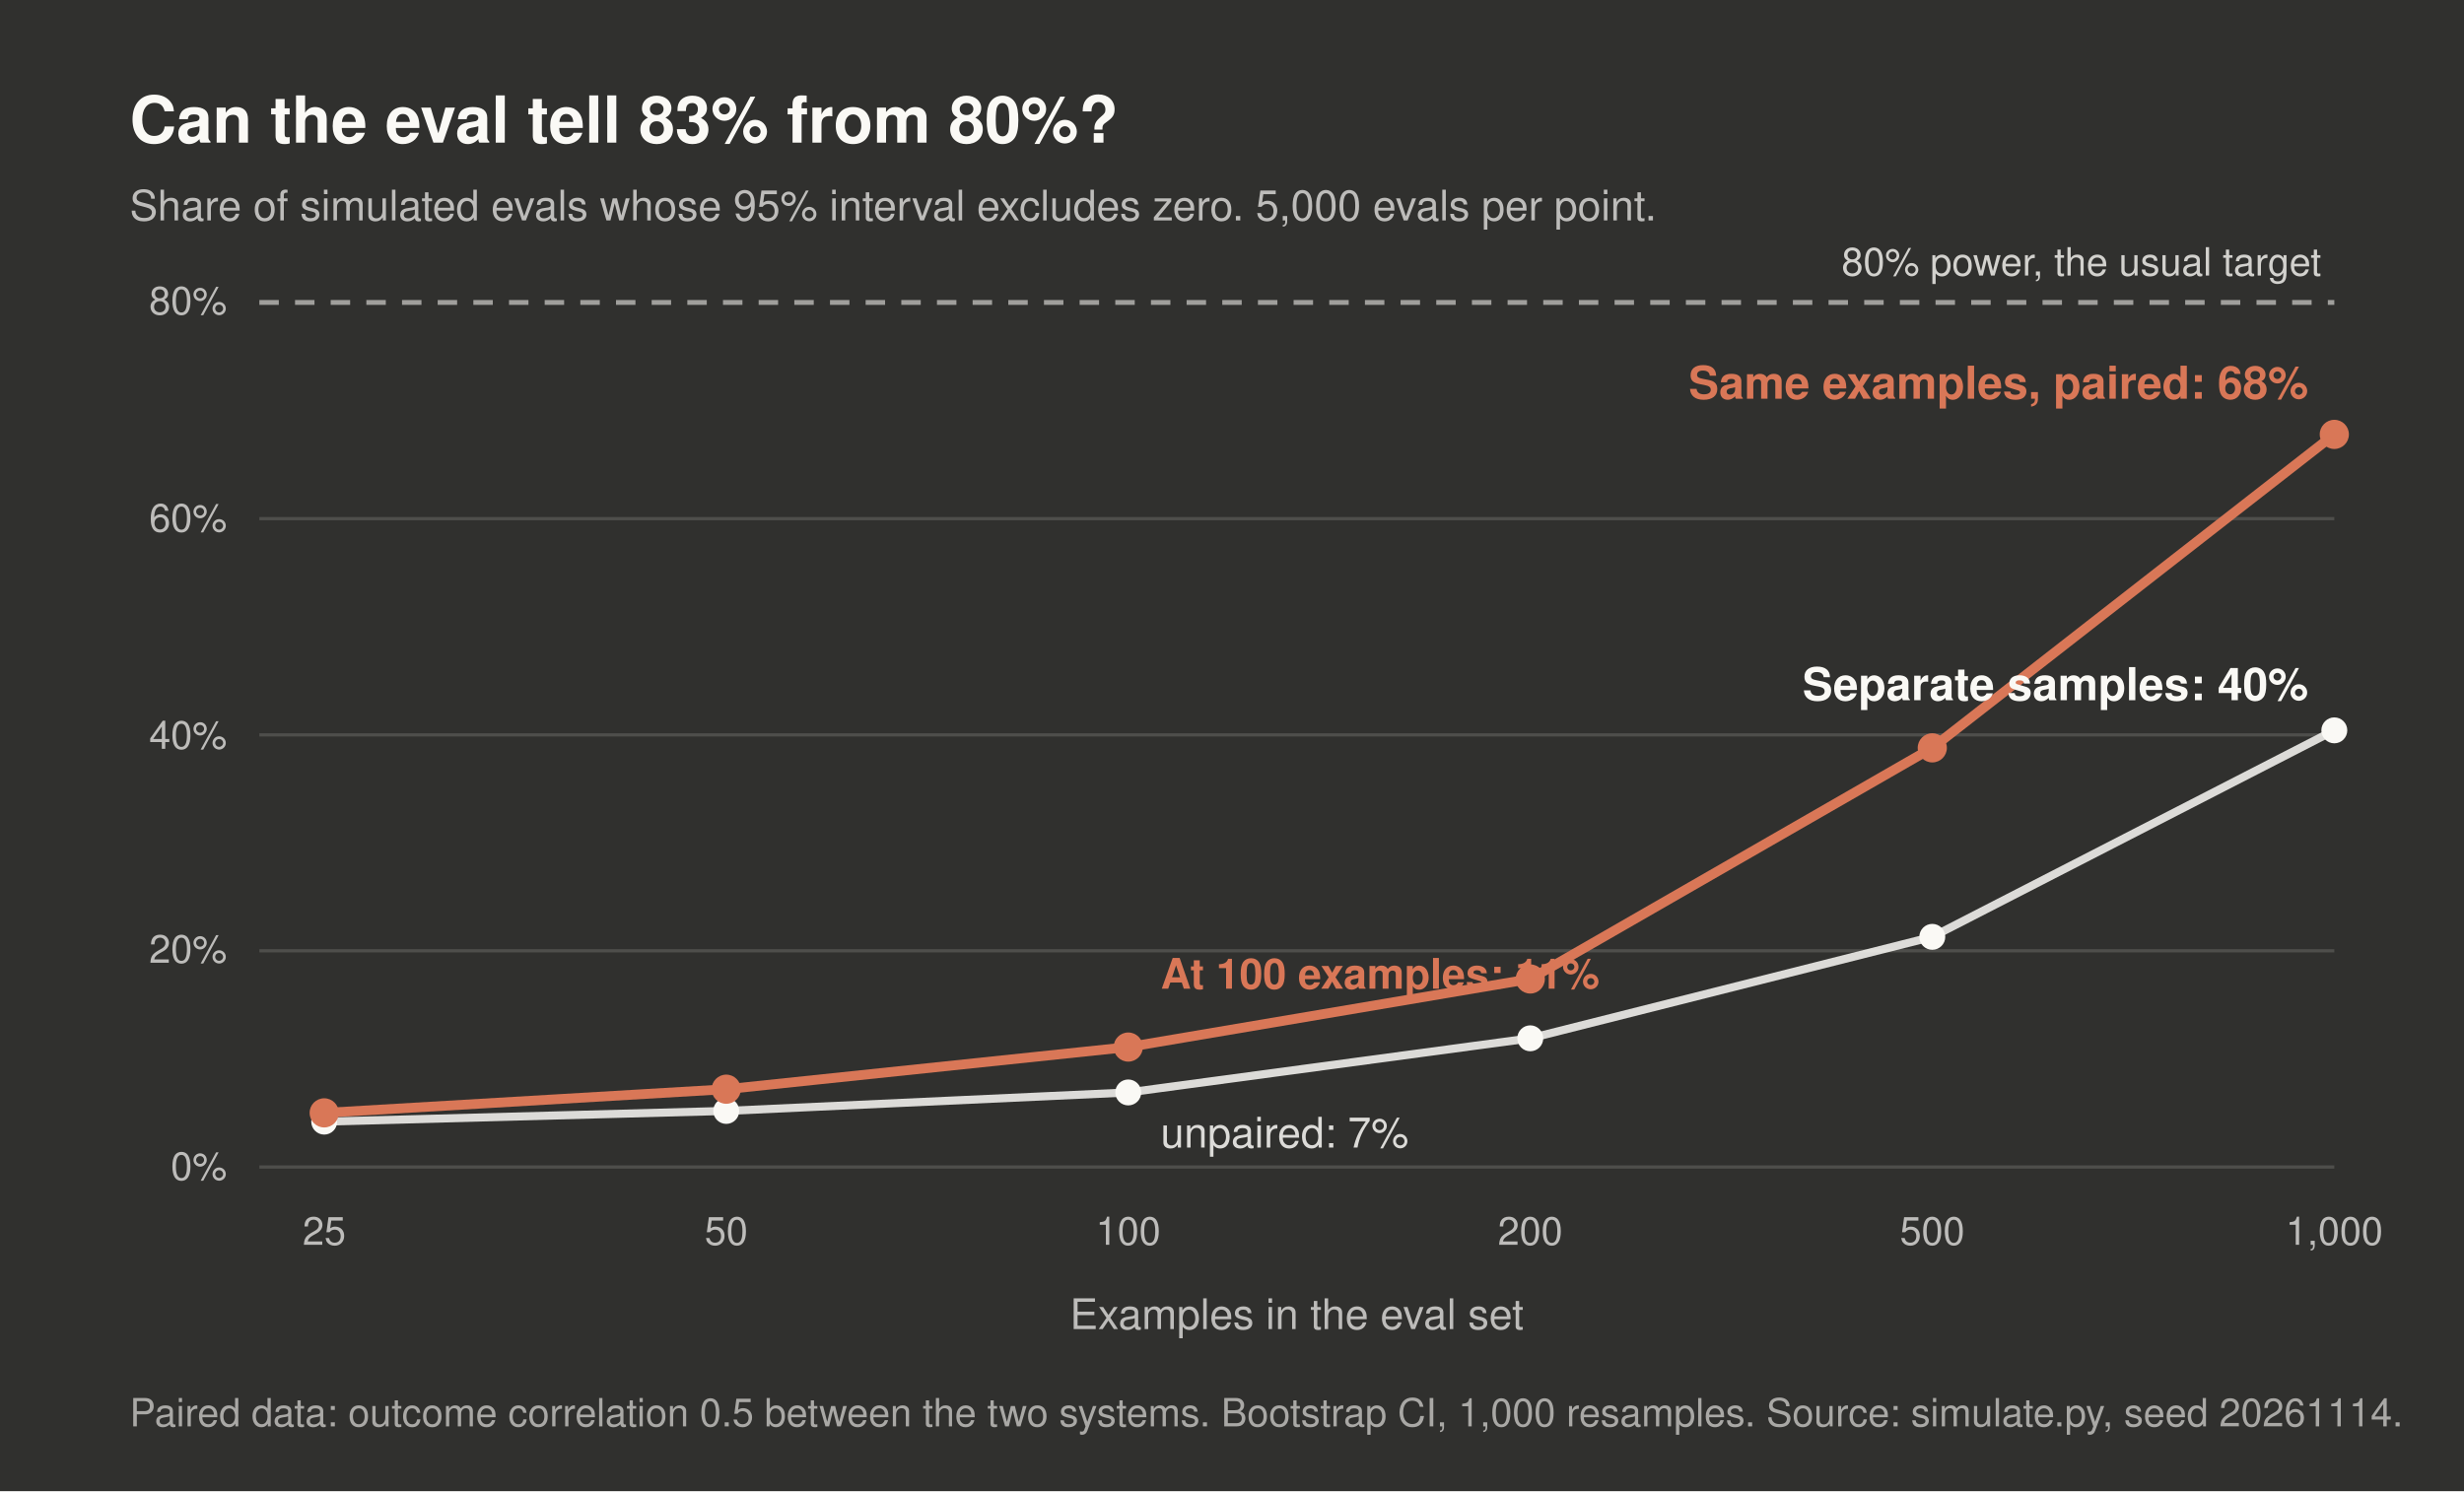
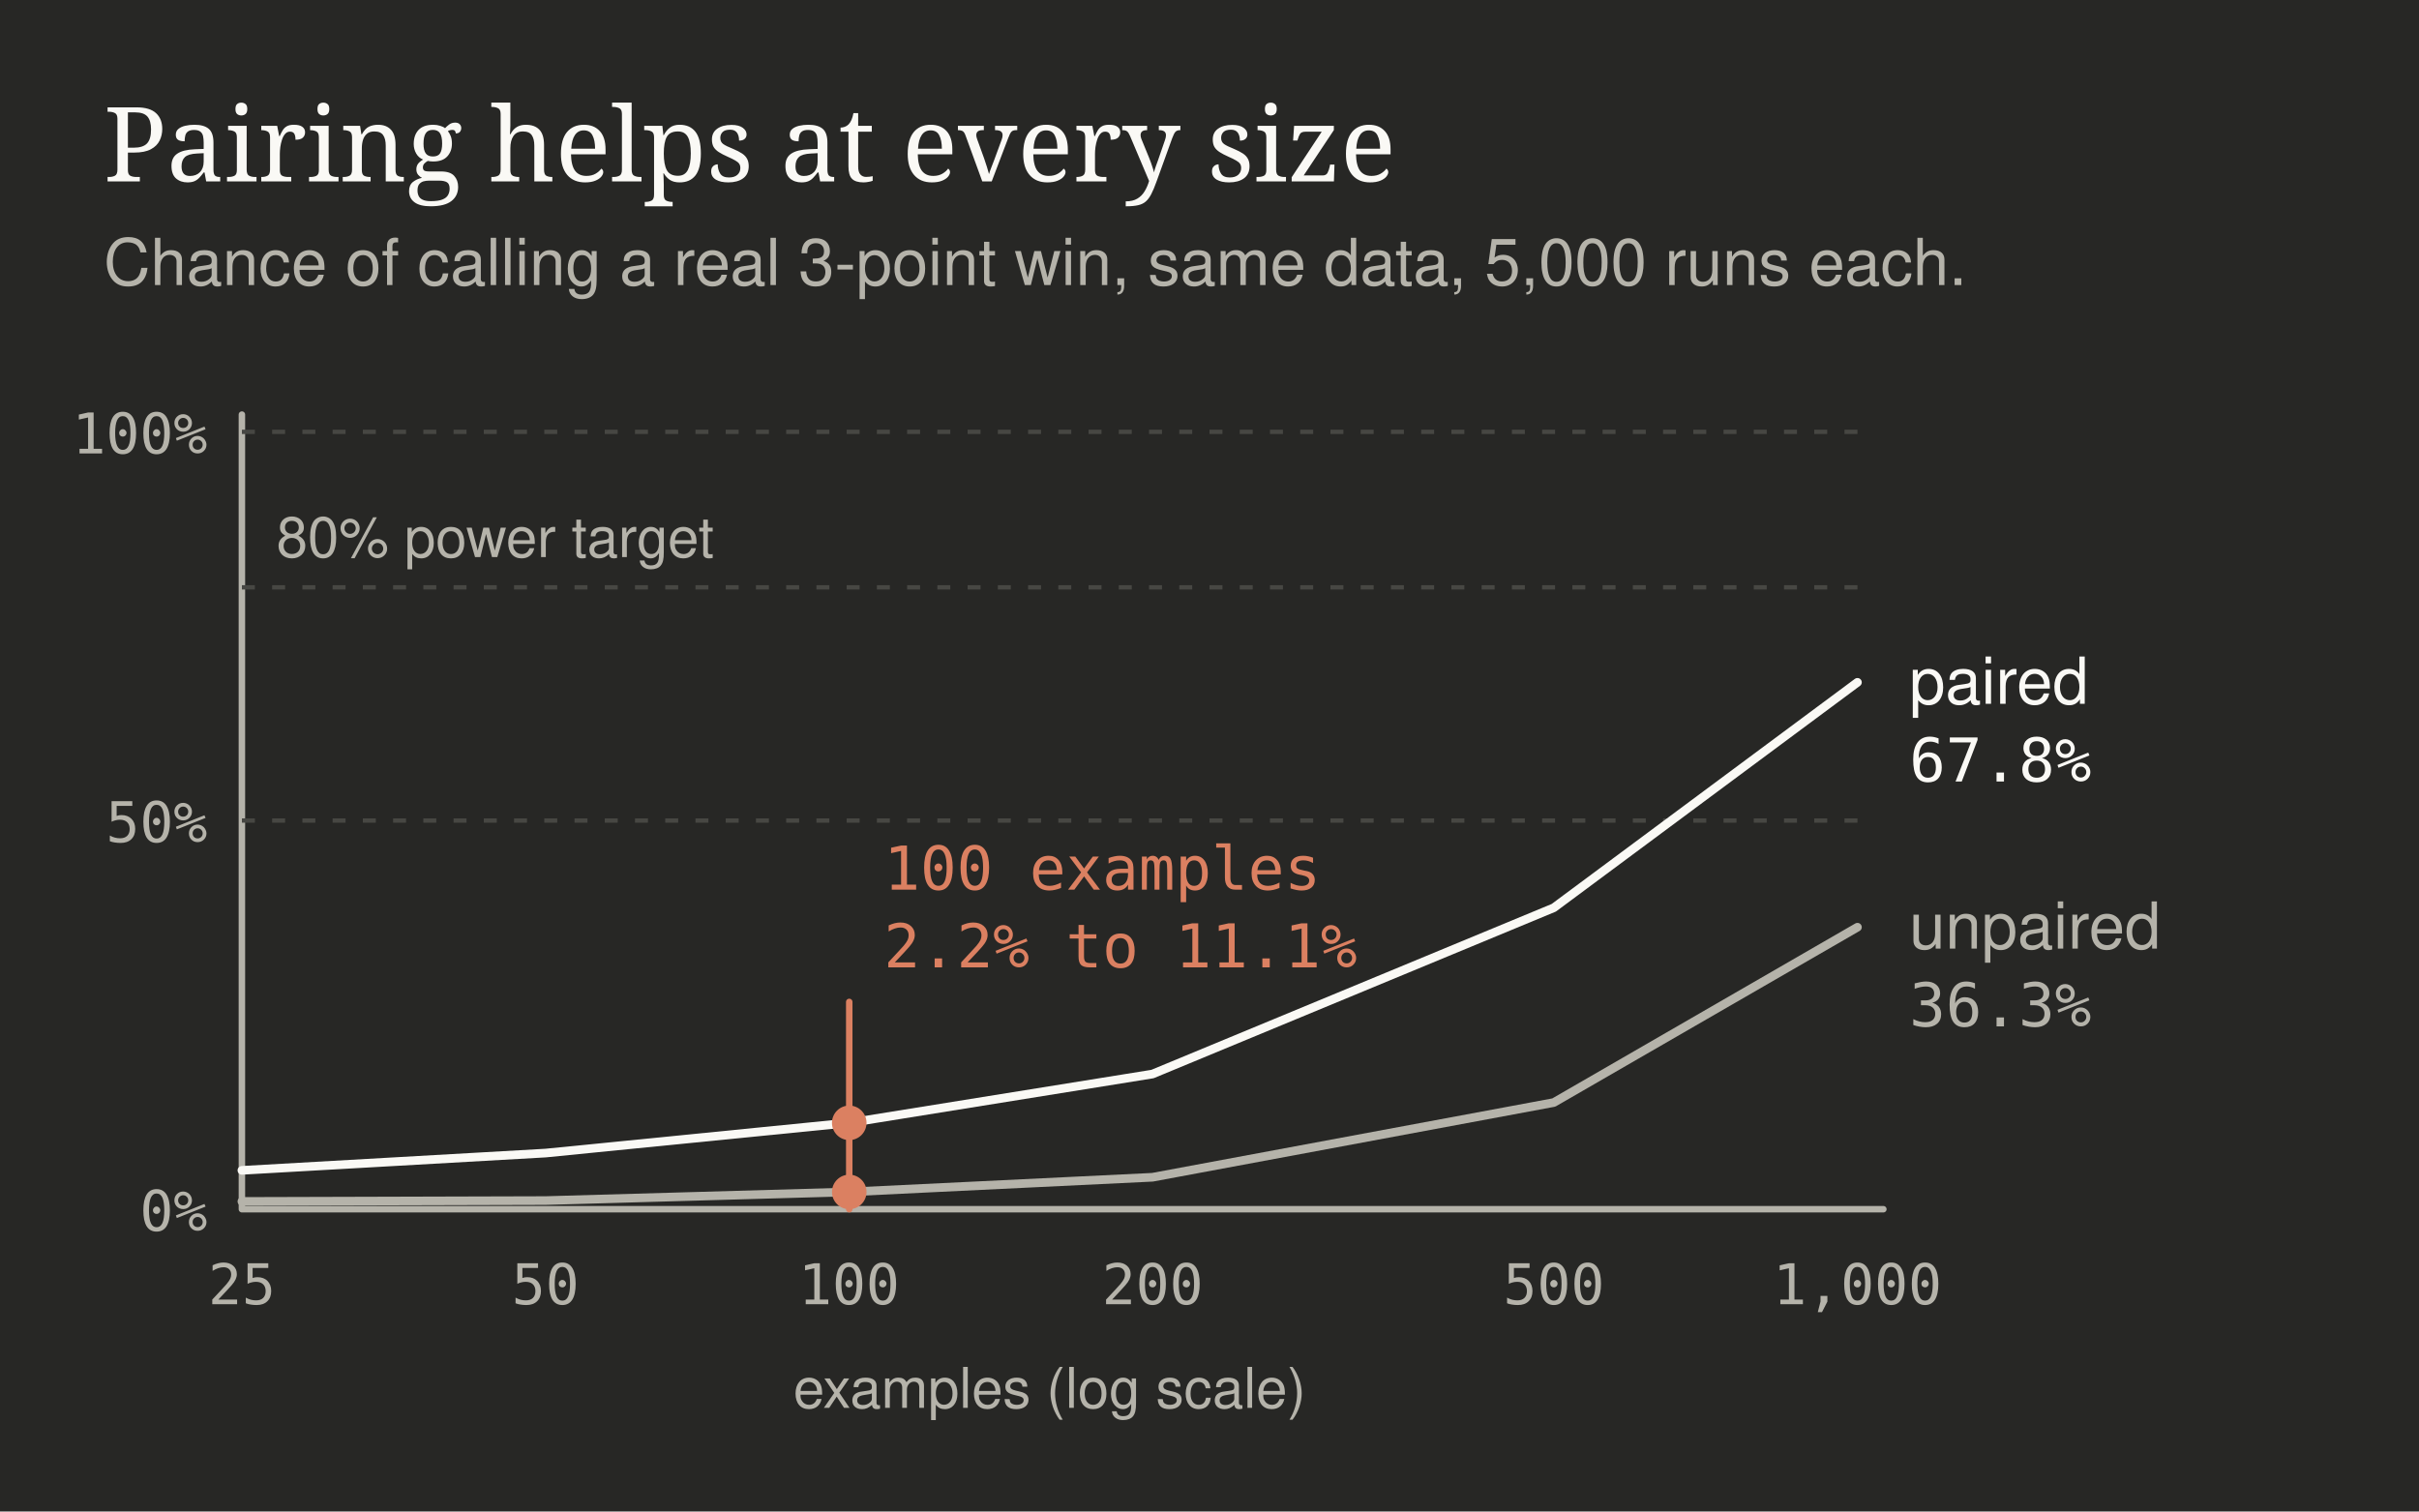
- <svg xmlns="http://www.w3.org/2000/svg" viewBox="0 0 760 460" width="760" height="460" role="img" aria-labelledby="t d" font-family="system-ui, -apple-system, 'Segoe UI', Helvetica, Arial, sans-serif">
-   <rect width="760" height="460" fill="#30302E" />
-   <text x="40" y="44" fill="#FAF9F5" font-size="20" font-weight="600">Can the eval tell 83% from 80%?</text>
-   <text x="40" y="68" fill="#FAF9F5" fill-opacity="0.7" font-size="13">Share of simulated evals whose 95% interval excludes zero. 5,000 evals per point.</text>
-   <g stroke="#FAF9F5" stroke-opacity="0.15" stroke-width="1">
-     <line x1="80" y1="360" x2="720" y2="360" />
-     <line x1="80" y1="293.3" x2="720" y2="293.3" />
-     <line x1="80" y1="226.7" x2="720" y2="226.7" />
-     <line x1="80" y1="160" x2="720" y2="160" />
+ <svg xmlns="http://www.w3.org/2000/svg" data-viz="" viewBox="0 0 560 350" width="560" height="350" role="img" aria-label="Two curves of the chance of calling a real 3-point win against the number of eval examples, on the same simulated data. Paired analysis beats unpaired at every size: at 100 examples 11.1 percent against 2.2 percent, and at 1,000 examples 67.8 against 36.3, still under the 80 percent target.">
+   <style data-standalone="">text{font-family:"DM Sans",Helvetica,Arial,sans-serif}.m{font-family:"DM Mono",Menlo,Consolas,monospace}.h{font-family:Newsreader,Georgia,serif;font-weight:500}</style>
+   <rect width="560" height="350" fill="#272725" />
+   <g class="a-fade" style="--d:0s;--t:.5s">
+     <text class="h" x="24" y="42" font-size="24" fill="#FAF9F5">Pairing helps at every size</text>
+     <text x="24" y="66" font-size="15" fill="#B5B3AA">Chance of calling a real 3-point win, same data, 5,000 runs each.</text>
  </g>
-   <line x1="80" y1="93.3" x2="720" y2="93.3" stroke="#FAF9F5" stroke-opacity="0.55" stroke-width="1.5" stroke-dasharray="6 5" />
-   <text x="716" y="85" fill="#FAF9F5" fill-opacity="0.8" font-size="12" text-anchor="end">80% power, the usual target</text>
-   <g fill="#FAF9F5" fill-opacity="0.7" font-size="12" text-anchor="end">
-     <text x="70" y="364">0%</text>
-     <text x="70" y="297">20%</text>
-     <text x="70" y="231">40%</text>
-     <text x="70" y="164">60%</text>
-     <text x="70" y="97">80%</text>
+   <path class="a-draw" pathLength="1" style="--d:0.15s;--t:0.6s" d="M56 96V280H436" stroke="#B5B3AA" stroke-width="1.5" stroke-linecap="round" stroke-linejoin="round" fill="none" />
+   <text class="m a-fade" style="--d:0.3s;--t:0.4s" x="48" y="285.0" text-anchor="end" font-size="13" fill="#B5B3AA">0%</text>
+   <text class="m a-fade" style="--d:0.3s;--t:0.4s" x="48" y="195.0" text-anchor="end" font-size="13" fill="#B5B3AA">50%</text>
+   <path class="a-fade" style="--d:0.3s;--t:.5s" d="M56 190.0H430" stroke="#474743" stroke-width="1" stroke-dasharray="3 4" />
+   <text class="m a-fade" style="--d:0.3s;--t:0.4s" x="48" y="105.0" text-anchor="end" font-size="13" fill="#B5B3AA">100%</text>
+   <path class="a-fade" style="--d:0.3s;--t:.5s" d="M56 100.0H430" stroke="#474743" stroke-width="1" stroke-dasharray="3 4" />
+   <path class="a-fade" style="--d:0.35s;--t:.5s" d="M56 136.0H430" stroke="#474743" stroke-width="1" stroke-dasharray="3 4" />
+   <text class="a-fade" style="--d:0.5s;--t:0.4s" x="64" y="129.0" font-size="13" fill="#B5B3AA">80% power target</text>
+   <text class="m a-fade" style="--d:0.3s;--t:0.4s" x="56.0" y="302" text-anchor="middle" font-size="13" fill="#B5B3AA">25</text>
+   <text class="m a-fade" style="--d:0.3s;--t:0.4s" x="126.275" y="302" text-anchor="middle" font-size="13" fill="#B5B3AA">50</text>
+   <text class="m a-fade" style="--d:0.3s;--t:0.4s" x="196.551" y="302" text-anchor="middle" font-size="13" fill="#B5B3AA">100</text>
+   <text class="m a-fade" style="--d:0.3s;--t:0.4s" x="266.826" y="302" text-anchor="middle" font-size="13" fill="#B5B3AA">200</text>
+   <text class="m a-fade" style="--d:0.3s;--t:0.4s" x="359.725" y="302" text-anchor="middle" font-size="13" fill="#B5B3AA">500</text>
+   <text class="m a-fade" style="--d:0.3s;--t:0.4s" x="430" y="302" text-anchor="middle" font-size="13" fill="#B5B3AA">1,000</text>
+   <text class="a-fade" style="--d:0.3s;--t:0.4s" x="243.0" y="326" text-anchor="middle" font-size="13" fill="#B5B3AA">examples (log scale)</text>
+   <path class="a-draw" pathLength="1" style="--d:0.5s;--t:0.9s" d="M56.0 278.2 L126.3 278.0 L196.6 276.0 L266.8 272.6 L359.7 255.3 L430.0 214.7" stroke="#B5B3AA" stroke-width="2" stroke-linecap="round" stroke-linejoin="round" fill="none" />
+   <path class="a-draw" pathLength="1" style="--d:0.7s;--t:0.9s" d="M56.0 271.0 L126.3 267.0 L196.6 260.0 L266.8 248.7 L359.7 210.2 L430.0 158.0" stroke="#FAF9F5" stroke-width="2" stroke-linecap="round" stroke-linejoin="round" fill="none" />
+   <text class="a-fade" style="--d:1.2s;--t:0.4s" x="442" y="219.66" font-size="15" fill="#B5B3AA">unpaired</text>
+   <text class="m a-fade" style="--d:1.2s;--t:0.4s" x="442" y="237.66" font-size="14" fill="#B5B3AA">36.3%</text>
+   <text class="a-fade" style="--d:1.3s;--t:0.4s" x="442" y="162.96" font-size="15" font-weight="500" fill="#FAF9F5">paired</text>
+   <text class="m a-fade" style="--d:1.3s;--t:0.4s" x="442" y="180.96" font-size="14" fill="#FAF9F5">67.8%</text>
+   <g class="a-fade" style="--d:1.9s;--t:.5s">
+     <path d="M196.6 280.0V232" stroke="#DB8061" stroke-width="1.5" stroke-linecap="round" />
+     <circle cx="196.6" cy="260.0" r="4" fill="#DB8061" />
+     <circle cx="196.6" cy="276.0" r="4" fill="#DB8061" />
  </g>
-   <g fill="#FAF9F5" fill-opacity="0.7" font-size="12" text-anchor="middle">
-     <text x="100" y="384">25</text>
-     <text x="224" y="384">50</text>
-     <text x="348" y="384">100</text>
-     <text x="472" y="384">200</text>
-     <text x="596" y="384">500</text>
-     <text x="720" y="384">1,000</text>
+   <g class="a-fade" style="--d:2.1s;--t:.5s">
+     <text class="m" x="204.6" y="206" font-size="14" fill="#DB8061">100 examples</text>
+     <text class="m" x="204.6" y="224" font-size="14" fill="#DB8061">2.2% to 11.1%</text>
  </g>
-   <text x="400" y="410" fill="#FAF9F5" fill-opacity="0.7" font-size="13" text-anchor="middle">Examples in the eval set</text>
-   <polyline fill="none" stroke="#FAF9F5" stroke-opacity="0.85" stroke-width="2.5" points="100,346 224,342.7 348,337 472,320.3 596,289 720,225.3" />
-   <g fill="#FAF9F5">
-     <circle cx="100" cy="346" r="4" />
-     <circle cx="224" cy="342.7" r="4" />
-     <circle cx="348" cy="337" r="4" />
-     <circle cx="472" cy="320.3" r="4" />
-     <circle cx="596" cy="289" r="4" />
-     <circle cx="720" cy="225.3" r="4" />
-   </g>
-   <polyline fill="none" stroke="#D97757" stroke-width="3" points="100,343.3 224,336 348,323 472,302 596,230.7 720,134" />
-   <g fill="#D97757">
-     <circle cx="100" cy="343.3" r="4.5" />
-     <circle cx="224" cy="336" r="4.5" />
-     <circle cx="348" cy="323" r="4.5" />
-     <circle cx="472" cy="302" r="4.5" />
-     <circle cx="596" cy="230.7" r="4.5" />
-     <circle cx="720" cy="134" r="4.5" />
-   </g>
-   <text x="712" y="123" fill="#D97757" font-size="14" font-weight="600" text-anchor="end">Same examples, paired: 68%</text>
-   <text x="712" y="216" fill="#FAF9F5" font-size="14" font-weight="600" text-anchor="end">Separate samples: 40%</text>
-   <text x="358" y="305" fill="#D97757" font-size="13" font-weight="600">At 100 examples: 11%</text>
-   <text x="358" y="354" fill="#FAF9F5" fill-opacity="0.85" font-size="13">unpaired: 7%</text>
-   <text x="40" y="440" fill="#FAF9F5" fill-opacity="0.6" font-size="12">Paired data: outcome correlation 0.5 between the two systems. Bootstrap CI, 1,000 resamples. Source: simulate.py, seed 20261114.</text>
</svg>
